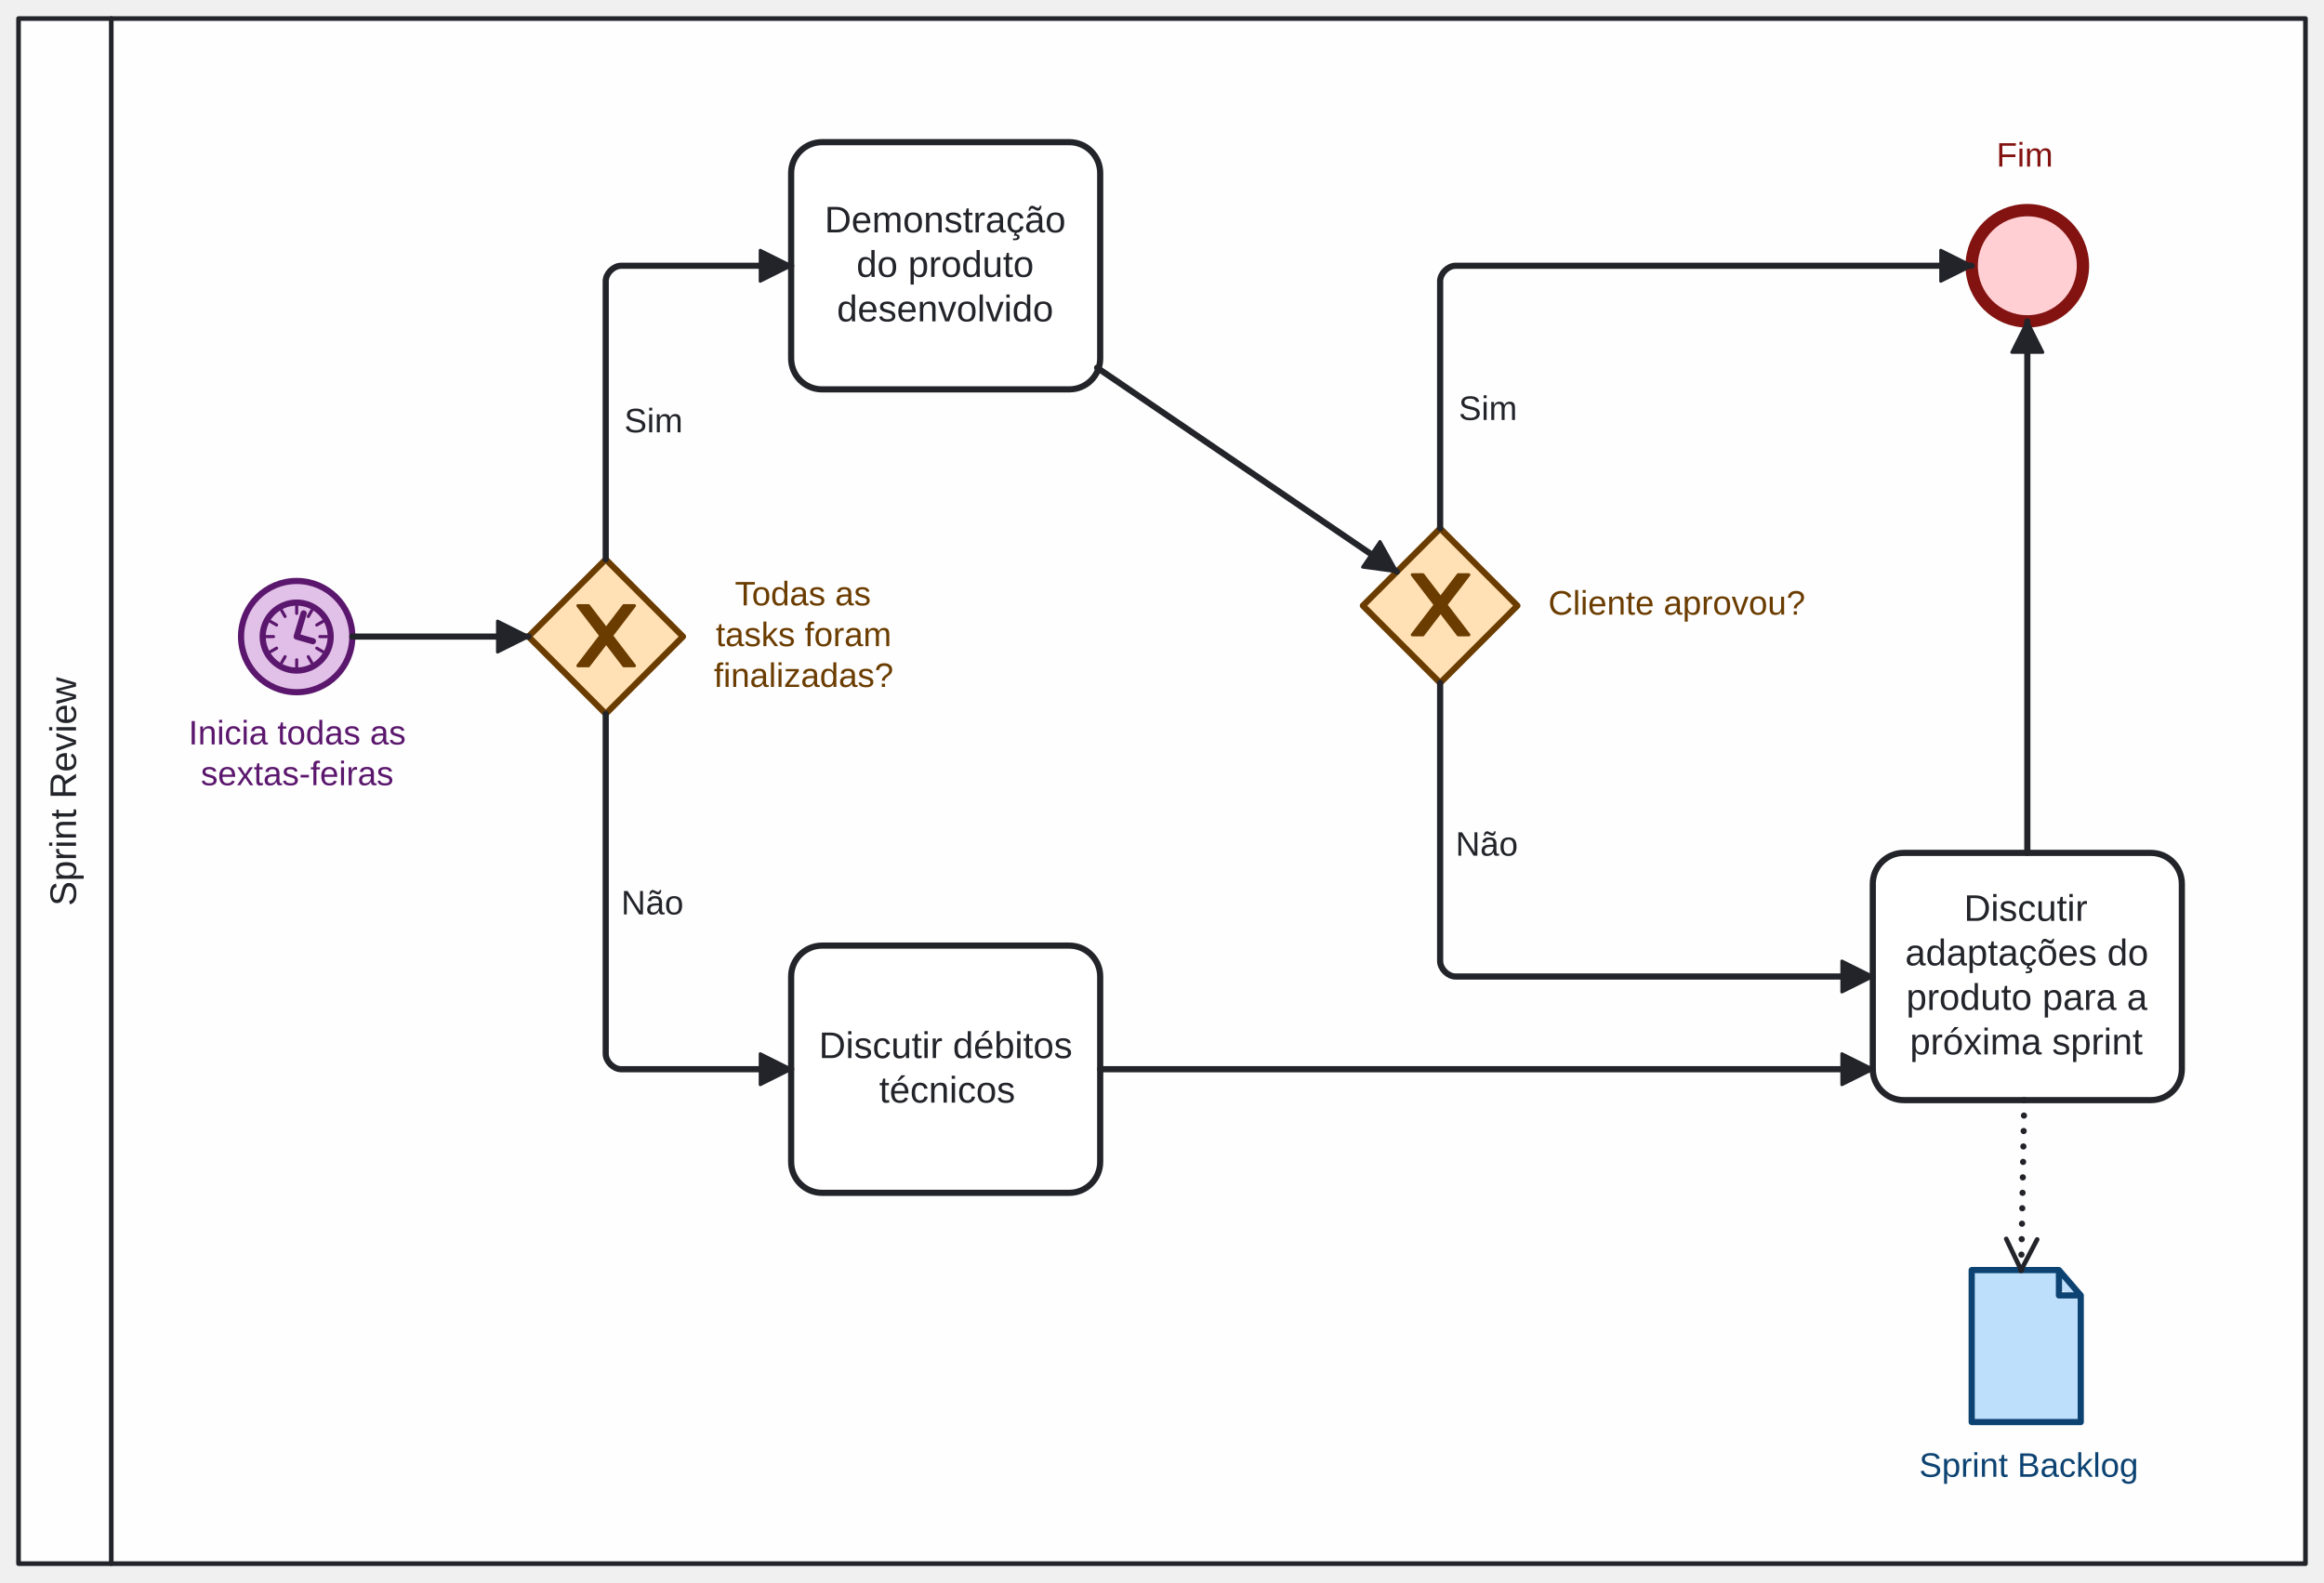
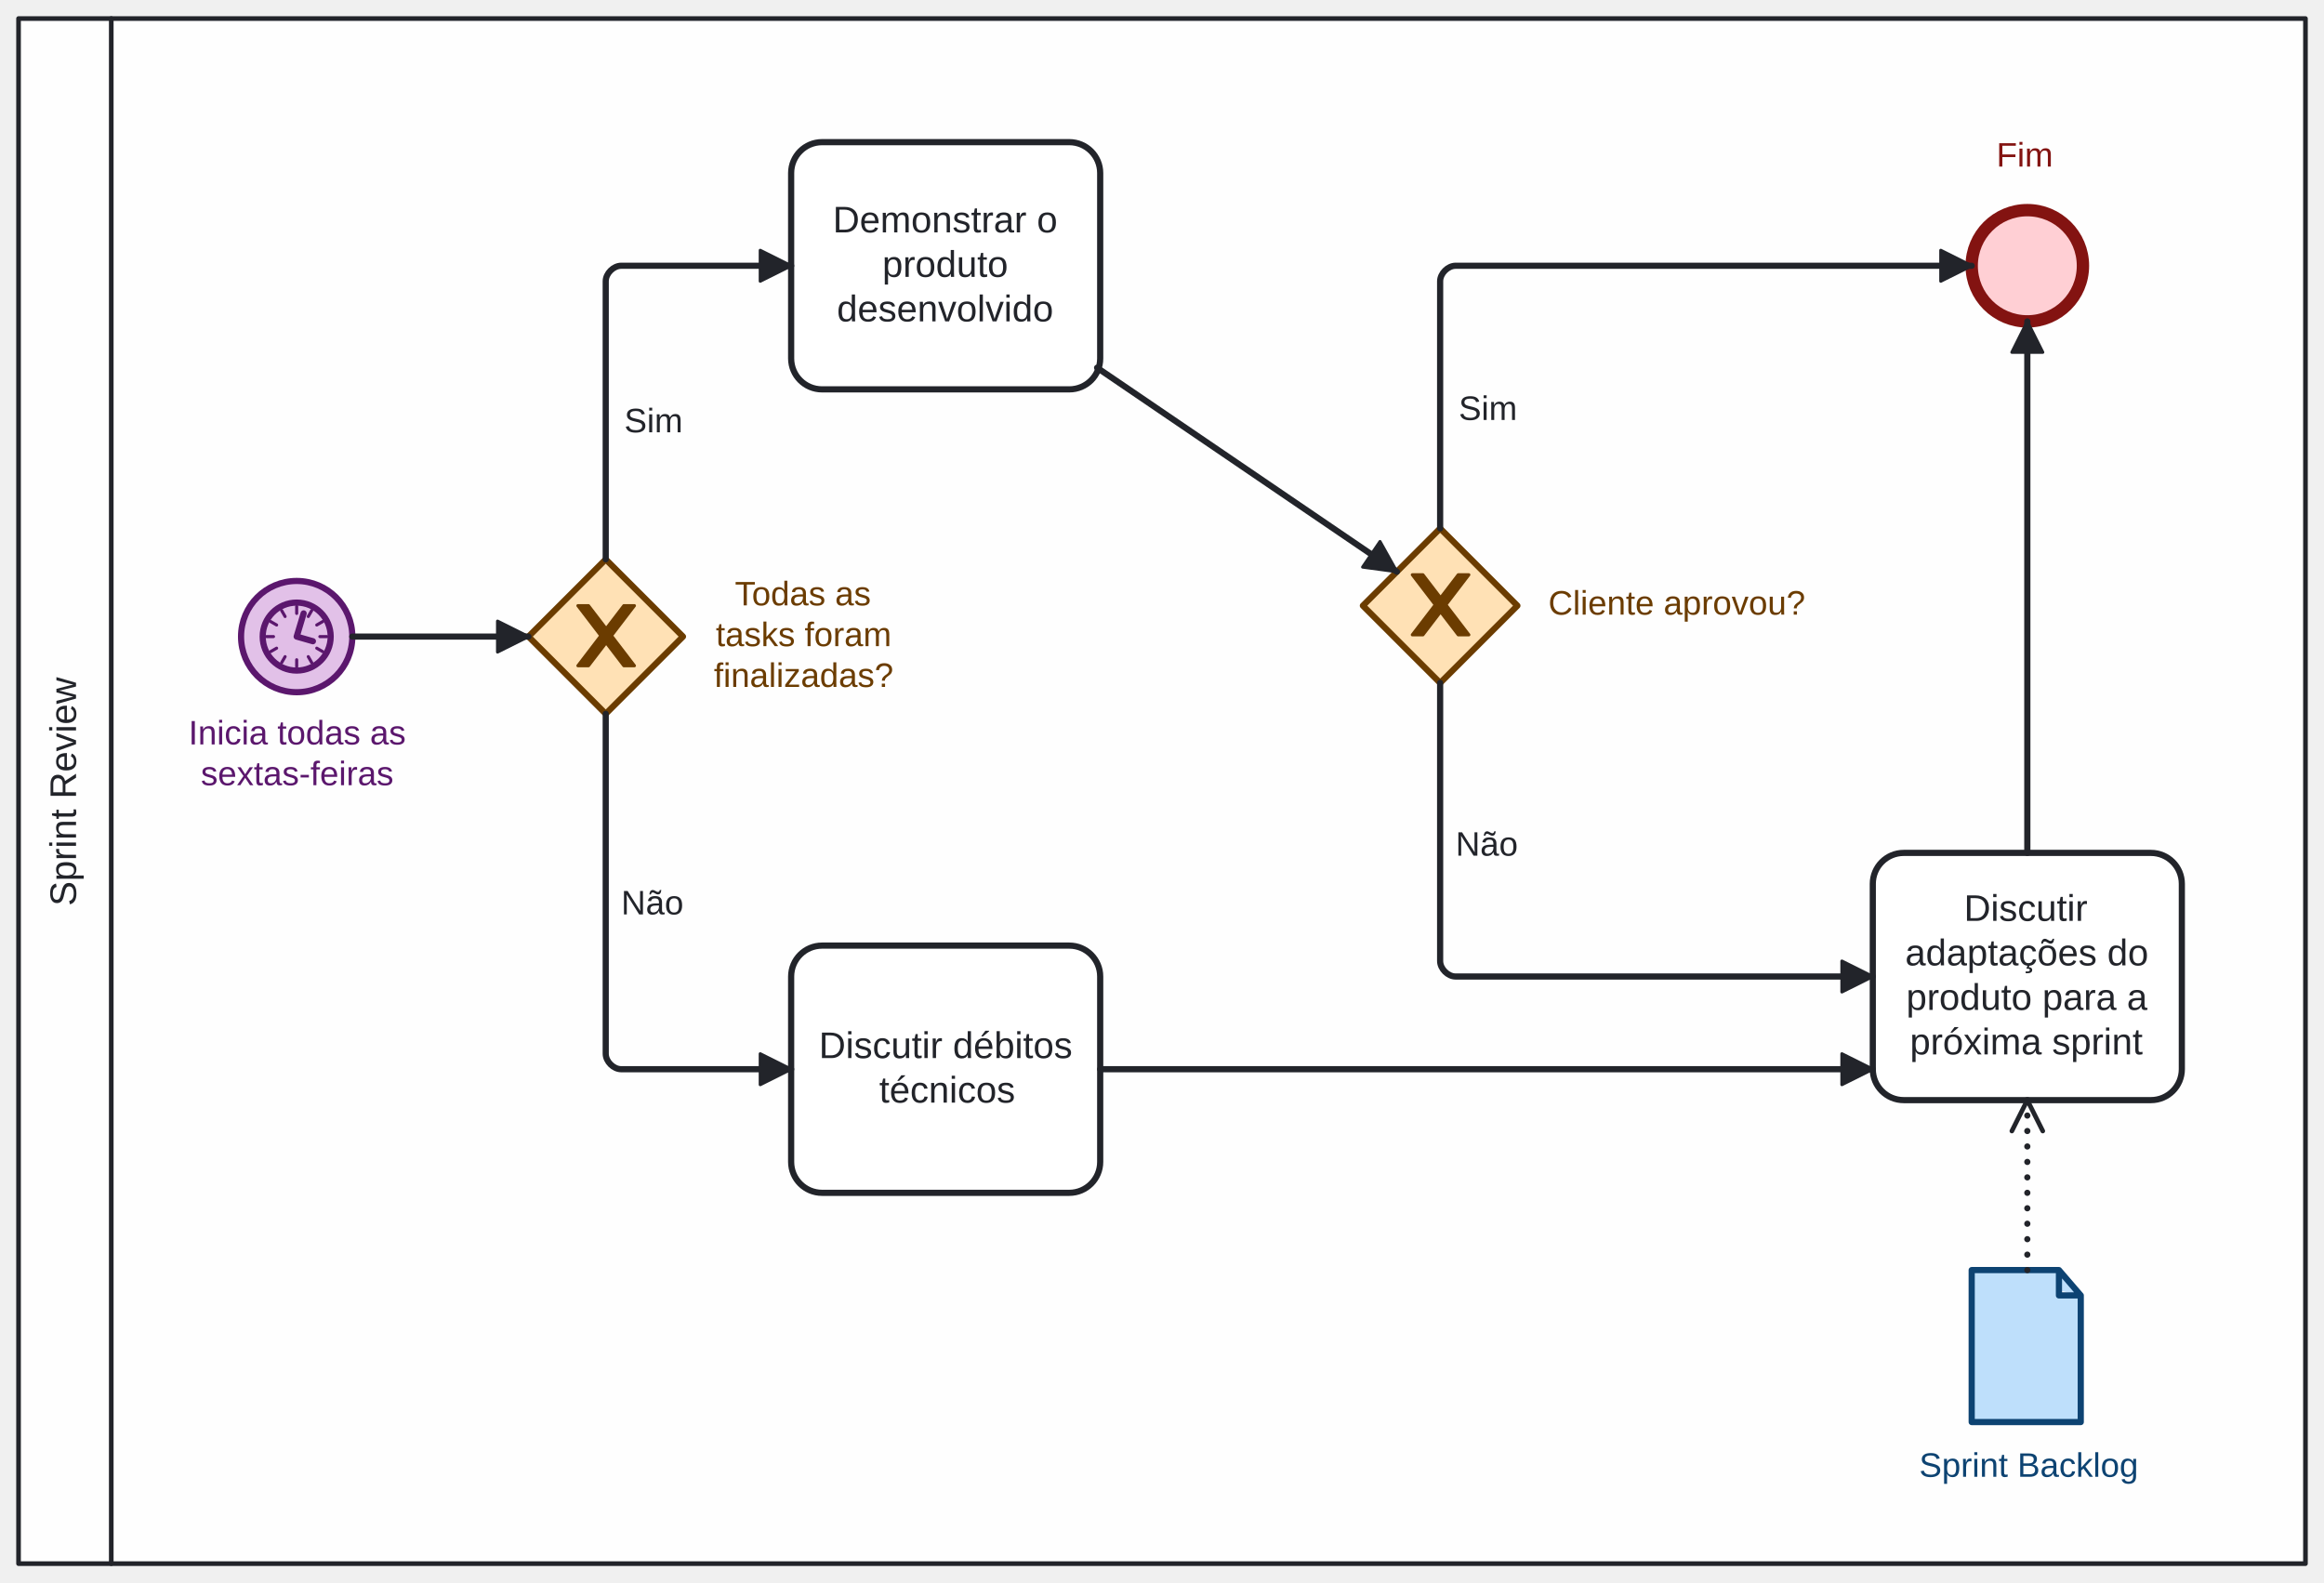
- <svg xmlns="http://www.w3.org/2000/svg" width="752" height="512" viewBox="-396 24 752 512" version="1.1">
+ <svg xmlns="http://www.w3.org/2000/svg" width="752" height="512" viewBox="154 74 752 512" version="1.1">
  <defs>
-     <pattern id="djs-grid-pattern-217326" width="10" height="10" patternUnits="userSpaceOnUse">
+     <pattern id="djs-grid-pattern-729956" width="10" height="10" patternUnits="userSpaceOnUse">
      <circle cx="0.5" cy="0.5" r="0.5" style="fill: rgb(204, 204, 204);" />
    </pattern>
-     <marker id="sequenceflow-end-white-hsl_225_10_15_-3bco6shgvlta2swji59kz7iaz" viewBox="0 0 20 20" refX="11" refY="10" markerWidth="10" markerHeight="10" orient="auto">
+     <marker id="association-end-white-hsl_225_10_15_-d4jjcmofc6260k8sxqvb37a4o" viewBox="0 0 20 20" refX="11" refY="10" markerWidth="10" markerHeight="10" orient="auto">
+       <path d="M 1 5 L 11 10 L 1 15" style="fill: none; stroke-linecap: round; stroke-linejoin: round; stroke: rgb(34, 36, 42); stroke-width: 1.5px; stroke-dasharray: 10000, 1;" />
+     </marker>
+     <marker id="sequenceflow-end-white-hsl_225_10_15_-d4jjcmofc6260k8sxqvb37a4o" viewBox="0 0 20 20" refX="11" refY="10" markerWidth="10" markerHeight="10" orient="auto">
      <path d="M 1 5 L 11 10 L 1 15 Z" style="stroke-linecap: round; stroke-linejoin: round; stroke: rgb(34, 36, 42); stroke-width: 1px; fill: rgb(34, 36, 42);" />
-     </marker>
-     <marker id="association-end-white-hsl_225_10_15_-3bco6shgvlta2swji59kz7iaz" viewBox="0 0 20 20" refX="11" refY="10" markerWidth="10" markerHeight="10" orient="auto">
-       <path d="M 1 5 L 11 10 L 1 15" style="fill: none; stroke-linecap: round; stroke-linejoin: round; stroke: rgb(34, 36, 42); stroke-width: 1.5px; stroke-dasharray: 10000, 1;" />
    </marker>
  </defs>
  <g class="djs-group">
-     <g class="djs-element djs-shape" data-element-id="Participant_1klpr51" style="display: block;" transform="matrix(1 0 0 1 -390 30)">
+     <g class="djs-element djs-shape" data-element-id="Participant_1klpr51" style="display: block;" transform="matrix(1 0 0 1 160 80)">
      <g class="djs-visual">
        <rect x="0" y="0" width="740" height="500" rx="0" ry="0" style="stroke-linecap: round; stroke-linejoin: round; stroke: rgb(34, 36, 42); stroke-width: 1.5px; fill: white; fill-opacity: 0.95;" />
        <path style="fill: none; stroke-linecap: round; stroke-linejoin: round; stroke: rgb(34, 36, 42); stroke-width: 1.5px;" d="M30,0L30,500" />
        <text lineHeight="1.2" class="djs-label" style="font-family: Arial, sans-serif; font-size: 12px; font-weight: normal; fill: rgb(34, 36, 42);" transform="matrix(-1.83697e-16 -1 1 -1.83697e-16 0 500)">
          <tspan x="212.819" y="18.6">Sprint Review</tspan>
        </text>
      </g>
-       <rect x="-6" y="-6" rx="4" width="752" height="512" class="djs-outline" style="fill: none;" />
      <rect class="djs-hit djs-hit-no-move" x="0" y="0" width="740" height="500" style="fill: none; stroke-opacity: 0; stroke: white; stroke-width: 15px;" />
      <rect class="djs-hit djs-hit-click-stroke" x="0" y="0" width="740" height="500" style="fill: none; stroke-opacity: 0; stroke: white; stroke-width: 15px;" />
      <rect class="djs-hit djs-hit-all" x="0" y="0" width="30" height="500" style="fill: none; stroke-opacity: 0; stroke: white; stroke-width: 15px;" />
+       <rect x="-6" y="-6" rx="4" width="752" height="512" class="djs-outline" style="fill: none;" />
    </g>
    <g class="djs-children">
      <g class="djs-group">
-         <g class="djs-element djs-shape" data-element-id="Event_148qz3y" style="display: block;" transform="matrix(1 0 0 1 -318 212)">
+         <g class="djs-element djs-shape" data-element-id="Event_148qz3y" style="display: block;" transform="matrix(1 0 0 1 232 262)">
          <g class="djs-visual">
            <circle cx="18" cy="18" r="18" style="stroke-linecap: round; stroke-linejoin: round; stroke: rgb(91, 23, 109); stroke-width: 2px; fill: rgb(225, 190, 231); fill-opacity: 0.95;" />
            <circle cx="18" cy="18" r="11" style="stroke-linecap: round; stroke-linejoin: round; stroke: rgb(91, 23, 109); stroke-width: 2px; fill: rgb(225, 190, 231);" />
            <path d="M 18,18 l 2.25,-7.5 m -2.25,7.5 l 5.25,1.5 " style="fill: none; stroke-linecap: round; stroke-linejoin: round; stroke: rgb(91, 23, 109); stroke-width: 2px;" />
            <path transform="rotate(0,18,18)" d="M 18,18 m 0,7.5 l -0,2.25 " style="fill: none; stroke-linecap: round; stroke-linejoin: round; stroke: rgb(91, 23, 109); stroke-width: 1px;" />
            <path transform="rotate(30,18,18)" d="M 18,18 m 0,7.5 l -0,2.25 " style="fill: none; stroke-linecap: round; stroke-linejoin: round; stroke: rgb(91, 23, 109); stroke-width: 1px;" />
            <path transform="rotate(60,18,18)" d="M 18,18 m 0,7.5 l -0,2.25 " style="fill: none; stroke-linecap: round; stroke-linejoin: round; stroke: rgb(91, 23, 109); stroke-width: 1px;" />
            <path transform="rotate(90,18,18)" d="M 18,18 m 0,7.5 l -0,2.25 " style="fill: none; stroke-linecap: round; stroke-linejoin: round; stroke: rgb(91, 23, 109); stroke-width: 1px;" />
            <path transform="rotate(120,18,18)" d="M 18,18 m 0,7.5 l -0,2.25 " style="fill: none; stroke-linecap: round; stroke-linejoin: round; stroke: rgb(91, 23, 109); stroke-width: 1px;" />
            <path transform="rotate(150,18,18)" d="M 18,18 m 0,7.5 l -0,2.25 " style="fill: none; stroke-linecap: round; stroke-linejoin: round; stroke: rgb(91, 23, 109); stroke-width: 1px;" />
            <path transform="rotate(180,18,18)" d="M 18,18 m 0,7.5 l -0,2.25 " style="fill: none; stroke-linecap: round; stroke-linejoin: round; stroke: rgb(91, 23, 109); stroke-width: 1px;" />
            <path transform="rotate(210,18,18)" d="M 18,18 m 0,7.5 l -0,2.25 " style="fill: none; stroke-linecap: round; stroke-linejoin: round; stroke: rgb(91, 23, 109); stroke-width: 1px;" />
            <path transform="rotate(240,18,18)" d="M 18,18 m 0,7.5 l -0,2.25 " style="fill: none; stroke-linecap: round; stroke-linejoin: round; stroke: rgb(91, 23, 109); stroke-width: 1px;" />
            <path transform="rotate(270,18,18)" d="M 18,18 m 0,7.5 l -0,2.25 " style="fill: none; stroke-linecap: round; stroke-linejoin: round; stroke: rgb(91, 23, 109); stroke-width: 1px;" />
            <path transform="rotate(300,18,18)" d="M 18,18 m 0,7.5 l -0,2.25 " style="fill: none; stroke-linecap: round; stroke-linejoin: round; stroke: rgb(91, 23, 109); stroke-width: 1px;" />
            <path transform="rotate(330,18,18)" d="M 18,18 m 0,7.5 l -0,2.25 " style="fill: none; stroke-linecap: round; stroke-linejoin: round; stroke: rgb(91, 23, 109); stroke-width: 1px;" />
          </g>
          <rect class="djs-hit djs-hit-all" x="0" y="0" width="36" height="36" style="fill: none; stroke-opacity: 0; stroke: white; stroke-width: 15px;" />
          <rect x="-6" y="-6" rx="4" width="48" height="48" class="djs-outline" style="fill: none;" />
        </g>
      </g>
      <g class="djs-group">
-         <g class="djs-element djs-shape" data-element-id="Gateway_1x85ltl" style="display: block;" transform="matrix(1 0 0 1 -225 205)">
+         <g class="djs-element djs-shape" data-element-id="Event_148qz3y_label" style="display: block;" transform="matrix(1 0 0 1 215 305)">
+           <g class="djs-visual">
+             <text lineHeight="1.2" class="djs-label" style="font-family: Arial, sans-serif; font-size: 11px; font-weight: normal; fill: rgb(91, 23, 109);">
+               <tspan x="0" y="9.9">Inicia todas as </tspan>
+               <tspan x="3.983" y="23.1">sextas-feiras</tspan>
+             </text>
+           </g>
+           <rect class="djs-hit djs-hit-all" x="0" y="0" width="71" height="27" style="fill: none; stroke-opacity: 0; stroke: white; stroke-width: 15px;" />
+           <rect x="-6" y="-6" rx="4" width="83" height="39" class="djs-outline" style="fill: none;" />
+         </g>
+       </g>
+       <g class="djs-group">
+         <g class="djs-element djs-shape" data-element-id="Gateway_1x85ltl" style="display: block;" transform="matrix(1 0 0 1 325 255)">
          <g class="djs-visual">
            <polygon points="25,0 50,25 25,50 0,25" style="stroke-linecap: round; stroke-linejoin: round; stroke: rgb(107, 60, 0); stroke-width: 2px; fill: rgb(255, 224, 178); fill-opacity: 0.95;" />
            <path d="m 16,15 7.429,9.714 -7.429,9.714 3.429,0 5.714,-7.464 5.714,7.464 3.429,0 -7.429,-9.714 7.429,-9.714 -3.429,0 -5.714,7.464 -5.714,-7.464 -3.429,0 z" style="fill: rgb(107, 60, 0); stroke-linecap: round; stroke-linejoin: round; stroke: rgb(107, 60, 0); stroke-width: 1px;" />
          </g>
          <rect class="djs-hit djs-hit-all" x="0" y="0" width="50" height="50" style="fill: none; stroke-opacity: 0; stroke: white; stroke-width: 15px;" />
          <rect x="-6" y="-6" rx="4" width="62" height="62" class="djs-outline" style="fill: none;" />
        </g>
      </g>
      <g class="djs-group">
-         <g class="djs-element djs-shape" data-element-id="Activity_13bv7b7" style="display: block;" transform="matrix(1 0 0 1 -140 70)">
+         <g class="djs-element djs-shape" data-element-id="Gateway_1x85ltl_label" style="display: block;" transform="matrix(1 0 0 1 385 260)">
+           <g class="djs-visual">
+             <text lineHeight="1.2" class="djs-label" style="font-family: Arial, sans-serif; font-size: 11px; font-weight: normal; fill: rgb(107, 60, 0);">
+               <tspan x="6.783" y="9.9">Todas as</tspan>
+               <tspan x="0.617" y="23.1">tasks foram </tspan>
+               <tspan x="0" y="36.3">finalizadas?</tspan>
+             </text>
+           </g>
+           <rect class="djs-hit djs-hit-all" x="0" y="0" width="58" height="40" style="fill: none; stroke-opacity: 0; stroke: white; stroke-width: 15px;" />
+           <rect x="-6" y="-6" rx="4" width="70" height="52" class="djs-outline" style="fill: none;" />
+         </g>
+       </g>
+       <g class="djs-group">
+         <g class="djs-element djs-shape" data-element-id="Activity_13bv7b7" style="display: block;" transform="matrix(1 0 0 1 410 120)">
          <g class="djs-visual">
            <rect x="0" y="0" width="100" height="80" rx="10" ry="10" style="stroke-linecap: round; stroke-linejoin: round; stroke: rgb(34, 36, 42); stroke-width: 2px; fill: white; fill-opacity: 0.95;" />
            <text lineHeight="1.2" class="djs-label" style="font-family: Arial, sans-serif; font-size: 12px; font-weight: normal; fill: rgb(34, 36, 42);">
-               <tspan x="10.819" y="29.2">Demonstração </tspan>
-               <tspan x="21.146" y="43.6">do produto </tspan>
+               <tspan x="13.491" y="29.2">Demonstrar o </tspan>
+               <tspan x="29.487" y="43.6">produto </tspan>
              <tspan x="14.812" y="58">desenvolvido</tspan>
            </text>
          </g>
          <rect class="djs-hit djs-hit-all" x="0" y="0" width="100" height="80" style="fill: none; stroke-opacity: 0; stroke: white; stroke-width: 15px;" />
          <rect x="-6" y="-6" rx="4" width="112" height="92" class="djs-outline" style="fill: none;" />
        </g>
      </g>
      <g class="djs-group">
-         <g class="djs-element djs-shape" data-element-id="Activity_1mkp1j9" style="display: block;" transform="matrix(1 0 0 1 -140 330)">
+         <g class="djs-element djs-shape" data-element-id="Activity_1mkp1j9" style="display: block;" transform="matrix(1 0 0 1 410 380)">
          <g class="djs-visual">
            <rect x="0" y="0" width="100" height="80" rx="10" ry="10" style="stroke-linecap: round; stroke-linejoin: round; stroke: rgb(34, 36, 42); stroke-width: 2px; fill: white; fill-opacity: 0.95;" />
            <text lineHeight="1.2" class="djs-label" style="font-family: Arial, sans-serif; font-size: 12px; font-weight: normal; fill: rgb(34, 36, 42);">
              <tspan x="8.984" y="36.4">Discutir débitos</tspan>
              <tspan x="28.484" y="50.8">técnicos</tspan>
            </text>
          </g>
          <rect class="djs-hit djs-hit-all" x="0" y="0" width="100" height="80" style="fill: none; stroke-opacity: 0; stroke: white; stroke-width: 15px;" />
          <rect x="-6" y="-6" rx="4" width="112" height="92" class="djs-outline" style="fill: none;" />
        </g>
      </g>
      <g class="djs-group">
-         <g class="djs-element djs-shape" data-element-id="Gateway_03hdbhw" style="display: block;" transform="matrix(1 0 0 1 45 195)">
+         <g class="djs-element djs-shape" data-element-id="Gateway_03hdbhw" style="display: block;" transform="matrix(1 0 0 1 595 245)">
          <g class="djs-visual">
            <polygon points="25,0 50,25 25,50 0,25" style="stroke-linecap: round; stroke-linejoin: round; stroke: rgb(107, 60, 0); stroke-width: 2px; fill: rgb(255, 224, 178); fill-opacity: 0.95;" />
            <path d="m 16,15 7.429,9.714 -7.429,9.714 3.429,0 5.714,-7.464 5.714,7.464 3.429,0 -7.429,-9.714 7.429,-9.714 -3.429,0 -5.714,7.464 -5.714,-7.464 -3.429,0 z" style="fill: rgb(107, 60, 0); stroke-linecap: round; stroke-linejoin: round; stroke: rgb(107, 60, 0); stroke-width: 1px;" />
          </g>
          <rect class="djs-hit djs-hit-all" x="0" y="0" width="50" height="50" style="fill: none; stroke-opacity: 0; stroke: white; stroke-width: 15px;" />
          <rect x="-6" y="-6" rx="4" width="62" height="62" class="djs-outline" style="fill: none;" />
        </g>
      </g>
      <g class="djs-group">
-         <g class="djs-element djs-shape" data-element-id="Activity_0whcsch" style="display: block;" transform="matrix(1 0 0 1 210 300)">
+         <g class="djs-element djs-shape" data-element-id="Gateway_03hdbhw_label" style="display: block;" transform="matrix(1 0 0 1 655 263)">
+           <g class="djs-visual">
+             <text lineHeight="1.2" class="djs-label" style="font-family: Arial, sans-serif; font-size: 11px; font-weight: normal; fill: rgb(107, 60, 0);">
+               <tspan x="0" y="9.9">Cliente aprovou?</tspan>
+             </text>
+           </g>
+           <rect class="djs-hit djs-hit-all" x="0" y="0" width="84" height="14" style="fill: none; stroke-opacity: 0; stroke: white; stroke-width: 15px;" />
+           <rect x="-6" y="-6" rx="4" width="96" height="26" class="djs-outline" style="fill: none;" />
+         </g>
+       </g>
+       <g class="djs-group">
+         <g class="djs-element djs-shape" data-element-id="Activity_0whcsch" style="display: block;" transform="matrix(1 0 0 1 760 350)">
          <g class="djs-visual">
            <rect x="0" y="0" width="100" height="80" rx="10" ry="10" style="stroke-linecap: round; stroke-linejoin: round; stroke: rgb(34, 36, 42); stroke-width: 2px; fill: white; fill-opacity: 0.95;" />
            <text lineHeight="1.2" class="djs-label" style="font-family: Arial, sans-serif; font-size: 12px; font-weight: normal; fill: rgb(34, 36, 42);">
              <tspan x="29.497" y="22">Discutir </tspan>
              <tspan x="10.471" y="36.4">adaptações do </tspan>
              <tspan x="10.808" y="50.8">produto para a </tspan>
              <tspan x="11.988" y="65.2">próxima sprint</tspan>
            </text>
          </g>
          <rect class="djs-hit djs-hit-all" x="0" y="0" width="100" height="80" style="fill: none; stroke-opacity: 0; stroke: white; stroke-width: 15px;" />
          <rect x="-6" y="-6" rx="4" width="112" height="92" class="djs-outline" style="fill: none;" />
        </g>
      </g>
      <g class="djs-group">
-         <g class="djs-element djs-shape" data-element-id="Event_07yza62" style="display: block;" transform="matrix(1 0 0 1 242 92)">
+         <g class="djs-element djs-shape" data-element-id="Event_07yza62" style="display: block;" transform="matrix(1 0 0 1 792 142)">
          <g class="djs-visual">
            <circle cx="18" cy="18" r="18" style="stroke-linecap: round; stroke-linejoin: round; stroke: rgb(131, 19, 17); stroke-width: 4px; fill: rgb(255, 205, 210); fill-opacity: 0.95;" />
          </g>
          <rect class="djs-hit djs-hit-all" x="0" y="0" width="36" height="36" style="fill: none; stroke-opacity: 0; stroke: white; stroke-width: 15px;" />
          <rect x="-6" y="-6" rx="4" width="48" height="48" class="djs-outline" style="fill: none;" />
        </g>
      </g>
      <g class="djs-group">
-         <g class="djs-element djs-shape" data-element-id="DataObjectReference_0yi8jqe" style="display: block;" transform="matrix(1 0 0 1 242 435)">
+         <g class="djs-element djs-shape" data-element-id="Event_07yza62_label" style="display: block;" transform="matrix(1 0 0 1 800 118)">
+           <g class="djs-visual">
+             <text lineHeight="1.2" class="djs-label" style="font-family: Arial, sans-serif; font-size: 11px; font-weight: normal; fill: rgb(131, 19, 17);">
+               <tspan x="0" y="9.9">Fim</tspan>
+             </text>
+           </g>
+           <rect class="djs-hit djs-hit-all" x="0" y="0" width="19" height="14" style="fill: none; stroke-opacity: 0; stroke: white; stroke-width: 15px;" />
+           <rect x="-6" y="-6" rx="4" width="31" height="26" class="djs-outline" style="fill: none;" />
+         </g>
+       </g>
+       <g class="djs-group">
+         <g class="djs-element djs-shape" data-element-id="DataObjectReference_0yi8jqe" style="display: block;" transform="matrix(1 0 0 1 792 485)">
          <g class="djs-visual">
            <path d="m 0,0 28.235,0 7.059,8.197 0,40.984 -35.294,0 0,-49.18 28.235,0 0,8.197 7.059,0" style="fill: rgb(187, 222, 251); stroke-linecap: round; stroke-linejoin: round; stroke: rgb(13, 67, 114); stroke-width: 2px; fill-opacity: 0.95;" />
          </g>
          <rect class="djs-hit djs-hit-all" x="0" y="0" width="36" height="50" style="fill: none; stroke-opacity: 0; stroke: white; stroke-width: 15px;" />
          <rect x="-6" y="-6" rx="4" width="48" height="62" class="djs-outline" style="fill: none;" />
        </g>
      </g>
      <g class="djs-group">
+         <g class="djs-element djs-shape" data-element-id="DataObjectReference_0yi8jqe_label" style="display: block;" transform="matrix(1 0 0 1 775 542)">
+           <g class="djs-visual">
+             <text lineHeight="1.2" class="djs-label" style="font-family: Arial, sans-serif; font-size: 11px; font-weight: normal; fill: rgb(13, 67, 114);">
+               <tspan x="0" y="9.9">Sprint Backlog</tspan>
+             </text>
+           </g>
+           <rect class="djs-hit djs-hit-all" x="0" y="0" width="71" height="14" style="fill: none; stroke-opacity: 0; stroke: white; stroke-width: 15px;" />
+           <rect x="-6" y="-6" rx="4" width="83" height="26" class="djs-outline" style="fill: none;" />
+         </g>
+       </g>
+       <g class="djs-group">
        <g class="djs-element djs-connection" data-element-id="Flow_1xqwe8q" style="display: block;">
          <g class="djs-visual">
-             <path data-corner-radius="5" style="fill: none; stroke-linecap: round; stroke-linejoin: round; stroke: rgb(34, 36, 42); stroke-width: 2px; marker-end: url('#sequenceflow-end-white-hsl_225_10_15_-3bco6shgvlta2swji59kz7iaz');" d="M-282,230L-225,230" />
-           </g>
-           <path d="M-282,230L-225,230" class="djs-hit djs-hit-stroke" style="fill: none; stroke-opacity: 0; stroke: white; stroke-width: 15px;" />
-           <rect x="-288" y="224" rx="4" width="69" height="12" class="djs-outline" style="fill: none;" />
+             <path data-corner-radius="5" style="fill: none; stroke-linecap: round; stroke-linejoin: round; stroke: rgb(34, 36, 42); stroke-width: 2px; marker-end: url('#sequenceflow-end-white-hsl_225_10_15_-d4jjcmofc6260k8sxqvb37a4o');" d="M268,280L325,280" />
+           </g>
+           <path d="M268,280L325,280" class="djs-hit djs-hit-stroke" style="fill: none; stroke-opacity: 0; stroke: white; stroke-width: 15px;" />
+           <rect x="262" y="274" rx="4" width="69" height="12" class="djs-outline" style="fill: none;" />
        </g>
      </g>
      <g class="djs-group">
        <g class="djs-element djs-connection" data-element-id="Flow_0e55l2s" style="display: block;">
          <g class="djs-visual">
-             <path data-corner-radius="5" style="fill: none; stroke-linecap: round; stroke-linejoin: round; stroke: rgb(34, 36, 42); stroke-width: 2px; marker-end: url('#sequenceflow-end-white-hsl_225_10_15_-3bco6shgvlta2swji59kz7iaz');" d="M-200,205L-200,115C-200,112.5,-197.5,110,-195,110L-140,110" />
-           </g>
-           <path d="M-200,205L-200,110L-140,110" class="djs-hit djs-hit-stroke" style="fill: none; stroke-opacity: 0; stroke: white; stroke-width: 15px;" />
-           <rect x="-206" y="104" rx="4" width="72" height="107" class="djs-outline" style="fill: none;" />
+             <path data-corner-radius="5" style="fill: none; stroke-linecap: round; stroke-linejoin: round; stroke: rgb(34, 36, 42); stroke-width: 2px; marker-end: url('#sequenceflow-end-white-hsl_225_10_15_-d4jjcmofc6260k8sxqvb37a4o');" d="M350,255L350,165C350,162.5,352.5,160,355,160L410,160" />
+           </g>
+           <path d="M350,255L350,160L410,160" class="djs-hit djs-hit-stroke" style="fill: none; stroke-opacity: 0; stroke: white; stroke-width: 15px;" />
+           <rect x="344" y="154" rx="4" width="72" height="107" class="djs-outline" style="fill: none;" />
+         </g>
+       </g>
+       <g class="djs-group">
+         <g class="djs-element djs-shape" data-element-id="Flow_0e55l2s_label" style="display: block;" transform="matrix(1 0 0 1 356 204)">
+           <g class="djs-visual">
+             <text lineHeight="1.2" class="djs-label" style="font-family: Arial, sans-serif; font-size: 11px; font-weight: normal; fill: rgb(34, 36, 42);">
+               <tspan x="0" y="9.9">Sim</tspan>
+             </text>
+           </g>
+           <rect class="djs-hit djs-hit-all" x="0" y="0" width="19" height="14" style="fill: none; stroke-opacity: 0; stroke: white; stroke-width: 15px;" />
+           <rect x="-6" y="-6" rx="4" width="31" height="26" class="djs-outline" style="fill: none;" />
        </g>
      </g>
      <g class="djs-group">
        <g class="djs-element djs-connection" data-element-id="Flow_01l1g4l" style="display: block;">
          <g class="djs-visual">
-             <path data-corner-radius="5" style="fill: none; stroke-linecap: round; stroke-linejoin: round; stroke: rgb(34, 36, 42); stroke-width: 2px; marker-end: url('#sequenceflow-end-white-hsl_225_10_15_-3bco6shgvlta2swji59kz7iaz');" d="M-200,255L-200,365C-200,367.5,-197.5,370,-195,370L-140,370" />
-           </g>
-           <path d="M-200,255L-200,370L-140,370" class="djs-hit djs-hit-stroke" style="fill: none; stroke-opacity: 0; stroke: white; stroke-width: 15px;" />
-           <rect x="-206" y="249" rx="4" width="72" height="127" class="djs-outline" style="fill: none;" />
+             <path data-corner-radius="5" style="fill: none; stroke-linecap: round; stroke-linejoin: round; stroke: rgb(34, 36, 42); stroke-width: 2px; marker-end: url('#sequenceflow-end-white-hsl_225_10_15_-d4jjcmofc6260k8sxqvb37a4o');" d="M350,305L350,415C350,417.5,352.5,420,355,420L410,420" />
+           </g>
+           <path d="M350,305L350,420L410,420" class="djs-hit djs-hit-stroke" style="fill: none; stroke-opacity: 0; stroke: white; stroke-width: 15px;" />
+           <rect x="344" y="299" rx="4" width="72" height="127" class="djs-outline" style="fill: none;" />
+         </g>
+       </g>
+       <g class="djs-group">
+         <g class="djs-element djs-shape" data-element-id="Flow_01l1g4l_label" style="display: block;" transform="matrix(1 0 0 1 355 360)">
+           <g class="djs-visual">
+             <text lineHeight="1.2" class="djs-label" style="font-family: Arial, sans-serif; font-size: 11px; font-weight: normal; fill: rgb(34, 36, 42);">
+               <tspan x="0" y="9.9">Não</tspan>
+             </text>
+           </g>
+           <rect class="djs-hit djs-hit-all" x="0" y="0" width="21" height="14" style="fill: none; stroke-opacity: 0; stroke: white; stroke-width: 15px;" />
+           <rect x="-6" y="-6" rx="4" width="33" height="26" class="djs-outline" style="fill: none;" />
+         </g>
+       </g>
+       <g class="djs-group">
+         <g class="djs-element djs-connection" data-element-id="Flow_1hp5co3" style="display: block;">
+           <g class="djs-visual">
+             <path data-corner-radius="5" style="fill: none; stroke-linecap: round; stroke-linejoin: round; stroke: rgb(34, 36, 42); stroke-width: 2px; marker-end: url('#sequenceflow-end-white-hsl_225_10_15_-d4jjcmofc6260k8sxqvb37a4o');" d="M509,193L606,259" />
+           </g>
+           <path d="M509,193L606,259" class="djs-hit djs-hit-stroke" style="fill: none; stroke-opacity: 0; stroke: white; stroke-width: 15px;" />
+           <rect x="503" y="187" rx="4" width="109" height="78" class="djs-outline" style="fill: none;" />
+         </g>
+       </g>
+       <g class="djs-group">
+         <g class="djs-element djs-connection" data-element-id="Flow_16xqr6c" style="display: block;">
+           <g class="djs-visual">
+             <path data-corner-radius="5" style="fill: none; stroke-linecap: round; stroke-linejoin: round; stroke: rgb(34, 36, 42); stroke-width: 2px; marker-end: url('#sequenceflow-end-white-hsl_225_10_15_-d4jjcmofc6260k8sxqvb37a4o');" d="M510,420L760,420" />
+           </g>
+           <path d="M510,420L760,420" class="djs-hit djs-hit-stroke" style="fill: none; stroke-opacity: 0; stroke: white; stroke-width: 15px;" />
+           <rect x="504" y="414" rx="4" width="262" height="12" class="djs-outline" style="fill: none;" />
        </g>
      </g>
      <g class="djs-group">
        <g class="djs-element djs-connection" data-element-id="Flow_1kfpty6" style="display: block;">
          <g class="djs-visual">
-             <path data-corner-radius="5" style="fill: none; stroke-linecap: round; stroke-linejoin: round; stroke: rgb(34, 36, 42); stroke-width: 2px; marker-end: url('#sequenceflow-end-white-hsl_225_10_15_-3bco6shgvlta2swji59kz7iaz');" d="M70,245L70,335C70,337.5,72.5,340,75,340L210,340" />
-           </g>
-           <path d="M70,245L70,340L210,340" class="djs-hit djs-hit-stroke" style="fill: none; stroke-opacity: 0; stroke: white; stroke-width: 15px;" />
-           <rect x="64" y="239" rx="4" width="152" height="107" class="djs-outline" style="fill: none;" />
+             <path data-corner-radius="5" style="fill: none; stroke-linecap: round; stroke-linejoin: round; stroke: rgb(34, 36, 42); stroke-width: 2px; marker-end: url('#sequenceflow-end-white-hsl_225_10_15_-d4jjcmofc6260k8sxqvb37a4o');" d="M620,295L620,385C620,387.5,622.5,390,625,390L760,390" />
+           </g>
+           <path d="M620,295L620,390L760,390" class="djs-hit djs-hit-stroke" style="fill: none; stroke-opacity: 0; stroke: white; stroke-width: 15px;" />
+           <rect x="614" y="289" rx="4" width="152" height="107" class="djs-outline" style="fill: none;" />
+         </g>
+       </g>
+       <g class="djs-group">
+         <g class="djs-element djs-shape" data-element-id="Flow_1kfpty6_label" style="display: block;" transform="matrix(1 0 0 1 625 341)">
+           <g class="djs-visual">
+             <text lineHeight="1.2" class="djs-label" style="font-family: Arial, sans-serif; font-size: 11px; font-weight: normal; fill: rgb(34, 36, 42);">
+               <tspan x="0" y="9.9">Não</tspan>
+             </text>
+           </g>
+           <rect class="djs-hit djs-hit-all" x="0" y="0" width="21" height="14" style="fill: none; stroke-opacity: 0; stroke: white; stroke-width: 15px;" />
+           <rect x="-6" y="-6" rx="4" width="33" height="26" class="djs-outline" style="fill: none;" />
        </g>
      </g>
      <g class="djs-group">
        <g class="djs-element djs-connection" data-element-id="Flow_0xqj272" style="display: block;">
          <g class="djs-visual">
-             <path data-corner-radius="5" style="fill: none; stroke-linecap: round; stroke-linejoin: round; stroke: rgb(34, 36, 42); stroke-width: 2px; marker-end: url('#sequenceflow-end-white-hsl_225_10_15_-3bco6shgvlta2swji59kz7iaz');" d="M70,195L70,115C70,112.5,72.5,110,75,110L242,110" />
-           </g>
-           <path d="M70,195L70,110L242,110" class="djs-hit djs-hit-stroke" style="fill: none; stroke-opacity: 0; stroke: white; stroke-width: 15px;" />
-           <rect x="64" y="104" rx="4" width="184" height="97" class="djs-outline" style="fill: none;" />
+             <path data-corner-radius="5" style="fill: none; stroke-linecap: round; stroke-linejoin: round; stroke: rgb(34, 36, 42); stroke-width: 2px; marker-end: url('#sequenceflow-end-white-hsl_225_10_15_-d4jjcmofc6260k8sxqvb37a4o');" d="M620,245L620,165C620,162.5,622.5,160,625,160L792,160" />
+           </g>
+           <path d="M620,245L620,160L792,160" class="djs-hit djs-hit-stroke" style="fill: none; stroke-opacity: 0; stroke: white; stroke-width: 15px;" />
+           <rect x="614" y="154" rx="4" width="184" height="97" class="djs-outline" style="fill: none;" />
+         </g>
+       </g>
+       <g class="djs-group">
+         <g class="djs-element djs-shape" data-element-id="Flow_0xqj272_label" style="display: block;" transform="matrix(1 0 0 1 626 200)">
+           <g class="djs-visual">
+             <text lineHeight="1.2" class="djs-label" style="font-family: Arial, sans-serif; font-size: 11px; font-weight: normal; fill: rgb(34, 36, 42);">
+               <tspan x="0" y="9.9">Sim</tspan>
+             </text>
+           </g>
+           <rect class="djs-hit djs-hit-all" x="0" y="0" width="19" height="14" style="fill: none; stroke-opacity: 0; stroke: white; stroke-width: 15px;" />
+           <rect x="-6" y="-6" rx="4" width="31" height="26" class="djs-outline" style="fill: none;" />
        </g>
      </g>
      <g class="djs-group">
        <g class="djs-element djs-connection" data-element-id="Flow_0of0hn1" style="display: block;">
          <g class="djs-visual">
-             <path data-corner-radius="5" style="fill: none; stroke-linecap: round; stroke-linejoin: round; stroke: rgb(34, 36, 42); stroke-width: 2px; marker-end: url('#sequenceflow-end-white-hsl_225_10_15_-3bco6shgvlta2swji59kz7iaz');" d="M260,300L260,128" />
-           </g>
-           <path d="M260,300L260,128" class="djs-hit djs-hit-stroke" style="fill: none; stroke-opacity: 0; stroke: white; stroke-width: 15px;" />
-           <rect x="254" y="122" rx="4" width="12" height="184" class="djs-outline" style="fill: none;" />
-         </g>
-       </g>
-       <g class="djs-group">
-         <g class="djs-element djs-connection" data-element-id="Flow_16xqr6c" style="display: block;">
-           <g class="djs-visual">
-             <path data-corner-radius="5" style="fill: none; stroke-linecap: round; stroke-linejoin: round; stroke: rgb(34, 36, 42); stroke-width: 2px; marker-end: url('#sequenceflow-end-white-hsl_225_10_15_-3bco6shgvlta2swji59kz7iaz');" d="M-40,370L210,370" />
-           </g>
-           <path d="M-40,370L210,370" class="djs-hit djs-hit-stroke" style="fill: none; stroke-opacity: 0; stroke: white; stroke-width: 15px;" />
-           <rect x="-46" y="364" rx="4" width="262" height="12" class="djs-outline" style="fill: none;" />
-         </g>
-       </g>
-       <g class="djs-group">
-         <g class="djs-element djs-connection" data-element-id="Flow_1hp5co3" style="display: block;">
-           <g class="djs-visual">
-             <path data-corner-radius="5" style="fill: none; stroke-linecap: round; stroke-linejoin: round; stroke: rgb(34, 36, 42); stroke-width: 2px; marker-end: url('#sequenceflow-end-white-hsl_225_10_15_-3bco6shgvlta2swji59kz7iaz');" d="M-41,143L56,209" />
-           </g>
-           <path d="M-41,143L56,209" class="djs-hit djs-hit-stroke" style="fill: none; stroke-opacity: 0; stroke: white; stroke-width: 15px;" />
-           <rect x="-47" y="137" rx="4" width="109" height="78" class="djs-outline" style="fill: none;" />
+             <path data-corner-radius="5" style="fill: none; stroke-linecap: round; stroke-linejoin: round; stroke: rgb(34, 36, 42); stroke-width: 2px; marker-end: url('#sequenceflow-end-white-hsl_225_10_15_-d4jjcmofc6260k8sxqvb37a4o');" d="M810,350L810,178" />
+           </g>
+           <path d="M810,350L810,178" class="djs-hit djs-hit-stroke" style="fill: none; stroke-opacity: 0; stroke: white; stroke-width: 15px;" />
+           <rect x="804" y="172" rx="4" width="12" height="184" class="djs-outline" style="fill: none;" />
        </g>
      </g>
    </g>
  </g>
  <g class="djs-group">
-     <g class="djs-element djs-shape" data-element-id="Event_03gskyc_label" style="display: block;" transform="matrix(1 0 0 1 -335 255)">
+     <g class="djs-element djs-connection" data-element-id="DataInputAssociation_1tm85ak" style="display: block;">
      <g class="djs-visual">
-         <text lineHeight="1.2" class="djs-label" style="font-family: Arial, sans-serif; font-size: 11px; font-weight: normal; fill: rgb(91, 23, 109);">
-           <tspan x="0" y="9.9">Inicia todas as </tspan>
-           <tspan x="3.983" y="23.1">sextas-feiras</tspan>
-         </text>
-       </g>
-       <rect class="djs-hit djs-hit-all" x="0" y="0" width="71" height="27" style="fill: none; stroke-opacity: 0; stroke: white; stroke-width: 15px;" />
-       <rect x="-6" y="-6" rx="4" width="83" height="39" class="djs-outline" style="fill: none;" />
-     </g>
-   </g>
-   <g class="djs-group">
-     <g class="djs-element djs-shape" data-element-id="Flow_0e55l2s_label" style="display: block;" transform="matrix(1 0 0 1 -194 154)">
-       <g class="djs-visual">
-         <text lineHeight="1.2" class="djs-label" style="font-family: Arial, sans-serif; font-size: 11px; font-weight: normal; fill: rgb(34, 36, 42);">
-           <tspan x="0" y="9.9">Sim</tspan>
-         </text>
-       </g>
-       <rect class="djs-hit djs-hit-all" x="0" y="0" width="19" height="14" style="fill: none; stroke-opacity: 0; stroke: white; stroke-width: 15px;" />
-       <rect x="-6" y="-6" rx="4" width="31" height="26" class="djs-outline" style="fill: none;" />
-     </g>
-   </g>
-   <g class="djs-group">
-     <g class="djs-element djs-shape" data-element-id="Gateway_1x85ltl_label" style="display: block;" transform="matrix(1 0 0 1 -165 210)">
-       <g class="djs-visual">
-         <text lineHeight="1.2" class="djs-label" style="font-family: Arial, sans-serif; font-size: 11px; font-weight: normal; fill: rgb(107, 60, 0);">
-           <tspan x="6.783" y="9.9">Todas as</tspan>
-           <tspan x="0.617" y="23.1">tasks foram </tspan>
-           <tspan x="0" y="36.3">finalizadas?</tspan>
-         </text>
-       </g>
-       <rect class="djs-hit djs-hit-all" x="0" y="0" width="58" height="40" style="fill: none; stroke-opacity: 0; stroke: white; stroke-width: 15px;" />
-       <rect x="-6" y="-6" rx="4" width="70" height="52" class="djs-outline" style="fill: none;" />
-     </g>
-   </g>
-   <g class="djs-group">
-     <g class="djs-element djs-shape" data-element-id="Flow_01l1g4l_label" style="display: block;" transform="matrix(1 0 0 1 -195 310)">
-       <g class="djs-visual">
-         <text lineHeight="1.2" class="djs-label" style="font-family: Arial, sans-serif; font-size: 11px; font-weight: normal; fill: rgb(34, 36, 42);">
-           <tspan x="0" y="9.9">Não</tspan>
-         </text>
-       </g>
-       <rect class="djs-hit djs-hit-all" x="0" y="0" width="21" height="14" style="fill: none; stroke-opacity: 0; stroke: white; stroke-width: 15px;" />
-       <rect x="-6" y="-6" rx="4" width="33" height="26" class="djs-outline" style="fill: none;" />
-     </g>
-   </g>
-   <g class="djs-group">
-     <g class="djs-element djs-shape" data-element-id="Gateway_03hdbhw_label" style="display: block;" transform="matrix(1 0 0 1 105 213)">
-       <g class="djs-visual">
-         <text lineHeight="1.2" class="djs-label" style="font-family: Arial, sans-serif; font-size: 11px; font-weight: normal; fill: rgb(107, 60, 0);">
-           <tspan x="0" y="9.9">Cliente aprovou?</tspan>
-         </text>
-       </g>
-       <rect class="djs-hit djs-hit-all" x="0" y="0" width="84" height="14" style="fill: none; stroke-opacity: 0; stroke: white; stroke-width: 15px;" />
-       <rect x="-6" y="-6" rx="4" width="96" height="26" class="djs-outline" style="fill: none;" />
-     </g>
-   </g>
-   <g class="djs-group">
-     <g class="djs-element djs-shape" data-element-id="Flow_1kfpty6_label" style="display: block;" transform="matrix(1 0 0 1 75 291)">
-       <g class="djs-visual">
-         <text lineHeight="1.2" class="djs-label" style="font-family: Arial, sans-serif; font-size: 11px; font-weight: normal; fill: rgb(34, 36, 42);">
-           <tspan x="0" y="9.9">Não</tspan>
-         </text>
-       </g>
-       <rect class="djs-hit djs-hit-all" x="0" y="0" width="21" height="14" style="fill: none; stroke-opacity: 0; stroke: white; stroke-width: 15px;" />
-       <rect x="-6" y="-6" rx="4" width="33" height="26" class="djs-outline" style="fill: none;" />
-     </g>
-   </g>
-   <g class="djs-group">
-     <g class="djs-element djs-shape" data-element-id="Event_07yza62_label" style="display: block;" transform="matrix(1 0 0 1 250 68)">
-       <g class="djs-visual">
-         <text lineHeight="1.2" class="djs-label" style="font-family: Arial, sans-serif; font-size: 11px; font-weight: normal; fill: rgb(131, 19, 17);">
-           <tspan x="0" y="9.9">Fim</tspan>
-         </text>
-       </g>
-       <rect class="djs-hit djs-hit-all" x="0" y="0" width="19" height="14" style="fill: none; stroke-opacity: 0; stroke: white; stroke-width: 15px;" />
-       <rect x="-6" y="-6" rx="4" width="31" height="26" class="djs-outline" style="fill: none;" />
-     </g>
-   </g>
-   <g class="djs-group">
-     <g class="djs-element djs-shape" data-element-id="Flow_0xqj272_label" style="display: block;" transform="matrix(1 0 0 1 76 150)">
-       <g class="djs-visual">
-         <text lineHeight="1.2" class="djs-label" style="font-family: Arial, sans-serif; font-size: 11px; font-weight: normal; fill: rgb(34, 36, 42);">
-           <tspan x="0" y="9.9">Sim</tspan>
-         </text>
-       </g>
-       <rect class="djs-hit djs-hit-all" x="0" y="0" width="19" height="14" style="fill: none; stroke-opacity: 0; stroke: white; stroke-width: 15px;" />
-       <rect x="-6" y="-6" rx="4" width="31" height="26" class="djs-outline" style="fill: none;" />
-     </g>
-   </g>
-   <g class="djs-group">
-     <g class="djs-element djs-shape" data-element-id="DataObjectReference_0yi8jqe_label" style="display: block;" transform="matrix(1 0 0 1 225 492)">
-       <g class="djs-visual">
-         <text lineHeight="1.2" class="djs-label" style="font-family: Arial, sans-serif; font-size: 11px; font-weight: normal; fill: rgb(13, 67, 114);">
-           <tspan x="0" y="9.9">Sprint Backlog</tspan>
-         </text>
-       </g>
-       <rect class="djs-hit djs-hit-all" x="0" y="0" width="71" height="14" style="fill: none; stroke-opacity: 0; stroke: white; stroke-width: 15px;" />
-       <rect x="-6" y="-6" rx="4" width="83" height="26" class="djs-outline" style="fill: none;" />
-     </g>
-   </g>
-   <g class="djs-group">
-     <g class="djs-element djs-connection" data-element-id="DataOutputAssociation_1ggqm3l" style="display: block;">
-       <g class="djs-visual">
-         <path data-corner-radius="5" style="fill: none; stroke-linecap: round; stroke-linejoin: round; stroke: rgb(34, 36, 42); stroke-width: 2px; stroke-dasharray: 0, 5; marker-end: url('#association-end-white-hsl_225_10_15_-3bco6shgvlta2swji59kz7iaz');" d="M259,380L258,435" />
-       </g>
-       <path d="M259,380L258,435" class="djs-hit djs-hit-stroke" style="fill: none; stroke-opacity: 0; stroke: white; stroke-width: 15px;" />
-       <rect x="252" y="374" rx="4" width="13" height="67" class="djs-outline" style="fill: none;" />
+         <path data-corner-radius="5" style="fill: none; stroke-linecap: round; stroke-linejoin: round; stroke: rgb(34, 36, 42); stroke-width: 2px; stroke-dasharray: 0, 5; marker-end: url('#association-end-white-hsl_225_10_15_-d4jjcmofc6260k8sxqvb37a4o');" d="M810,485L810,430" />
+       </g>
+       <path d="M810,485L810,430" class="djs-hit djs-hit-stroke" style="fill: none; stroke-opacity: 0; stroke: white; stroke-width: 15px;" />
+       <rect x="804" y="424" rx="4" width="12" height="67" class="djs-outline" style="fill: none;" />
    </g>
  </g>
</svg>
